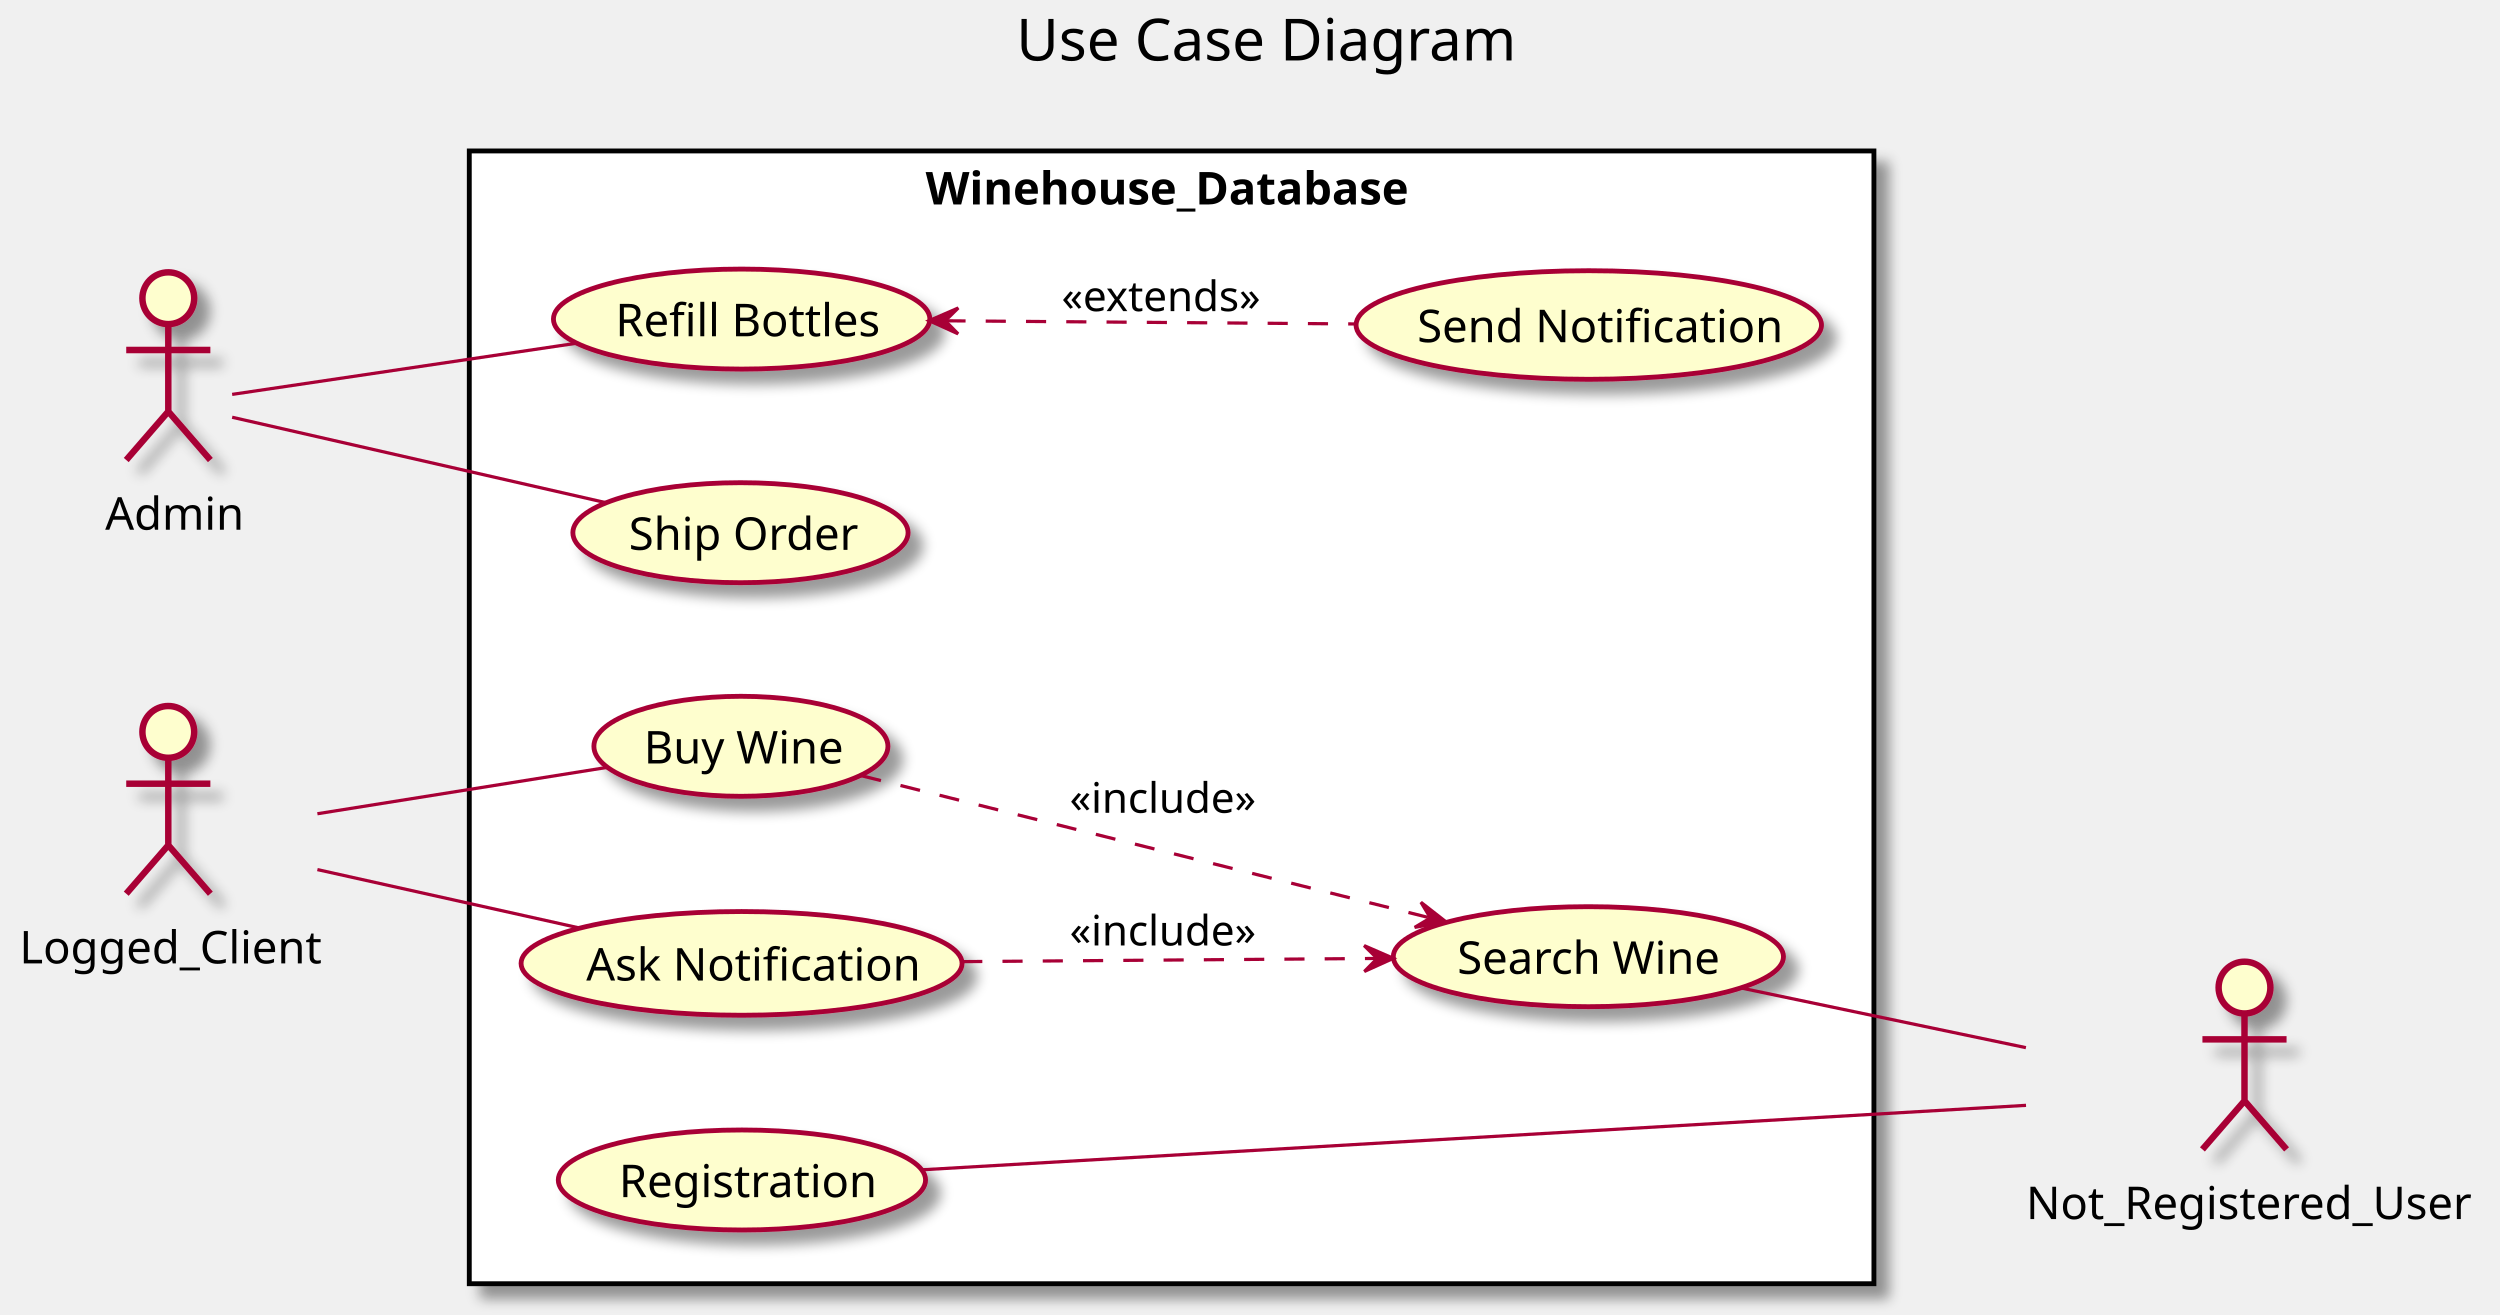
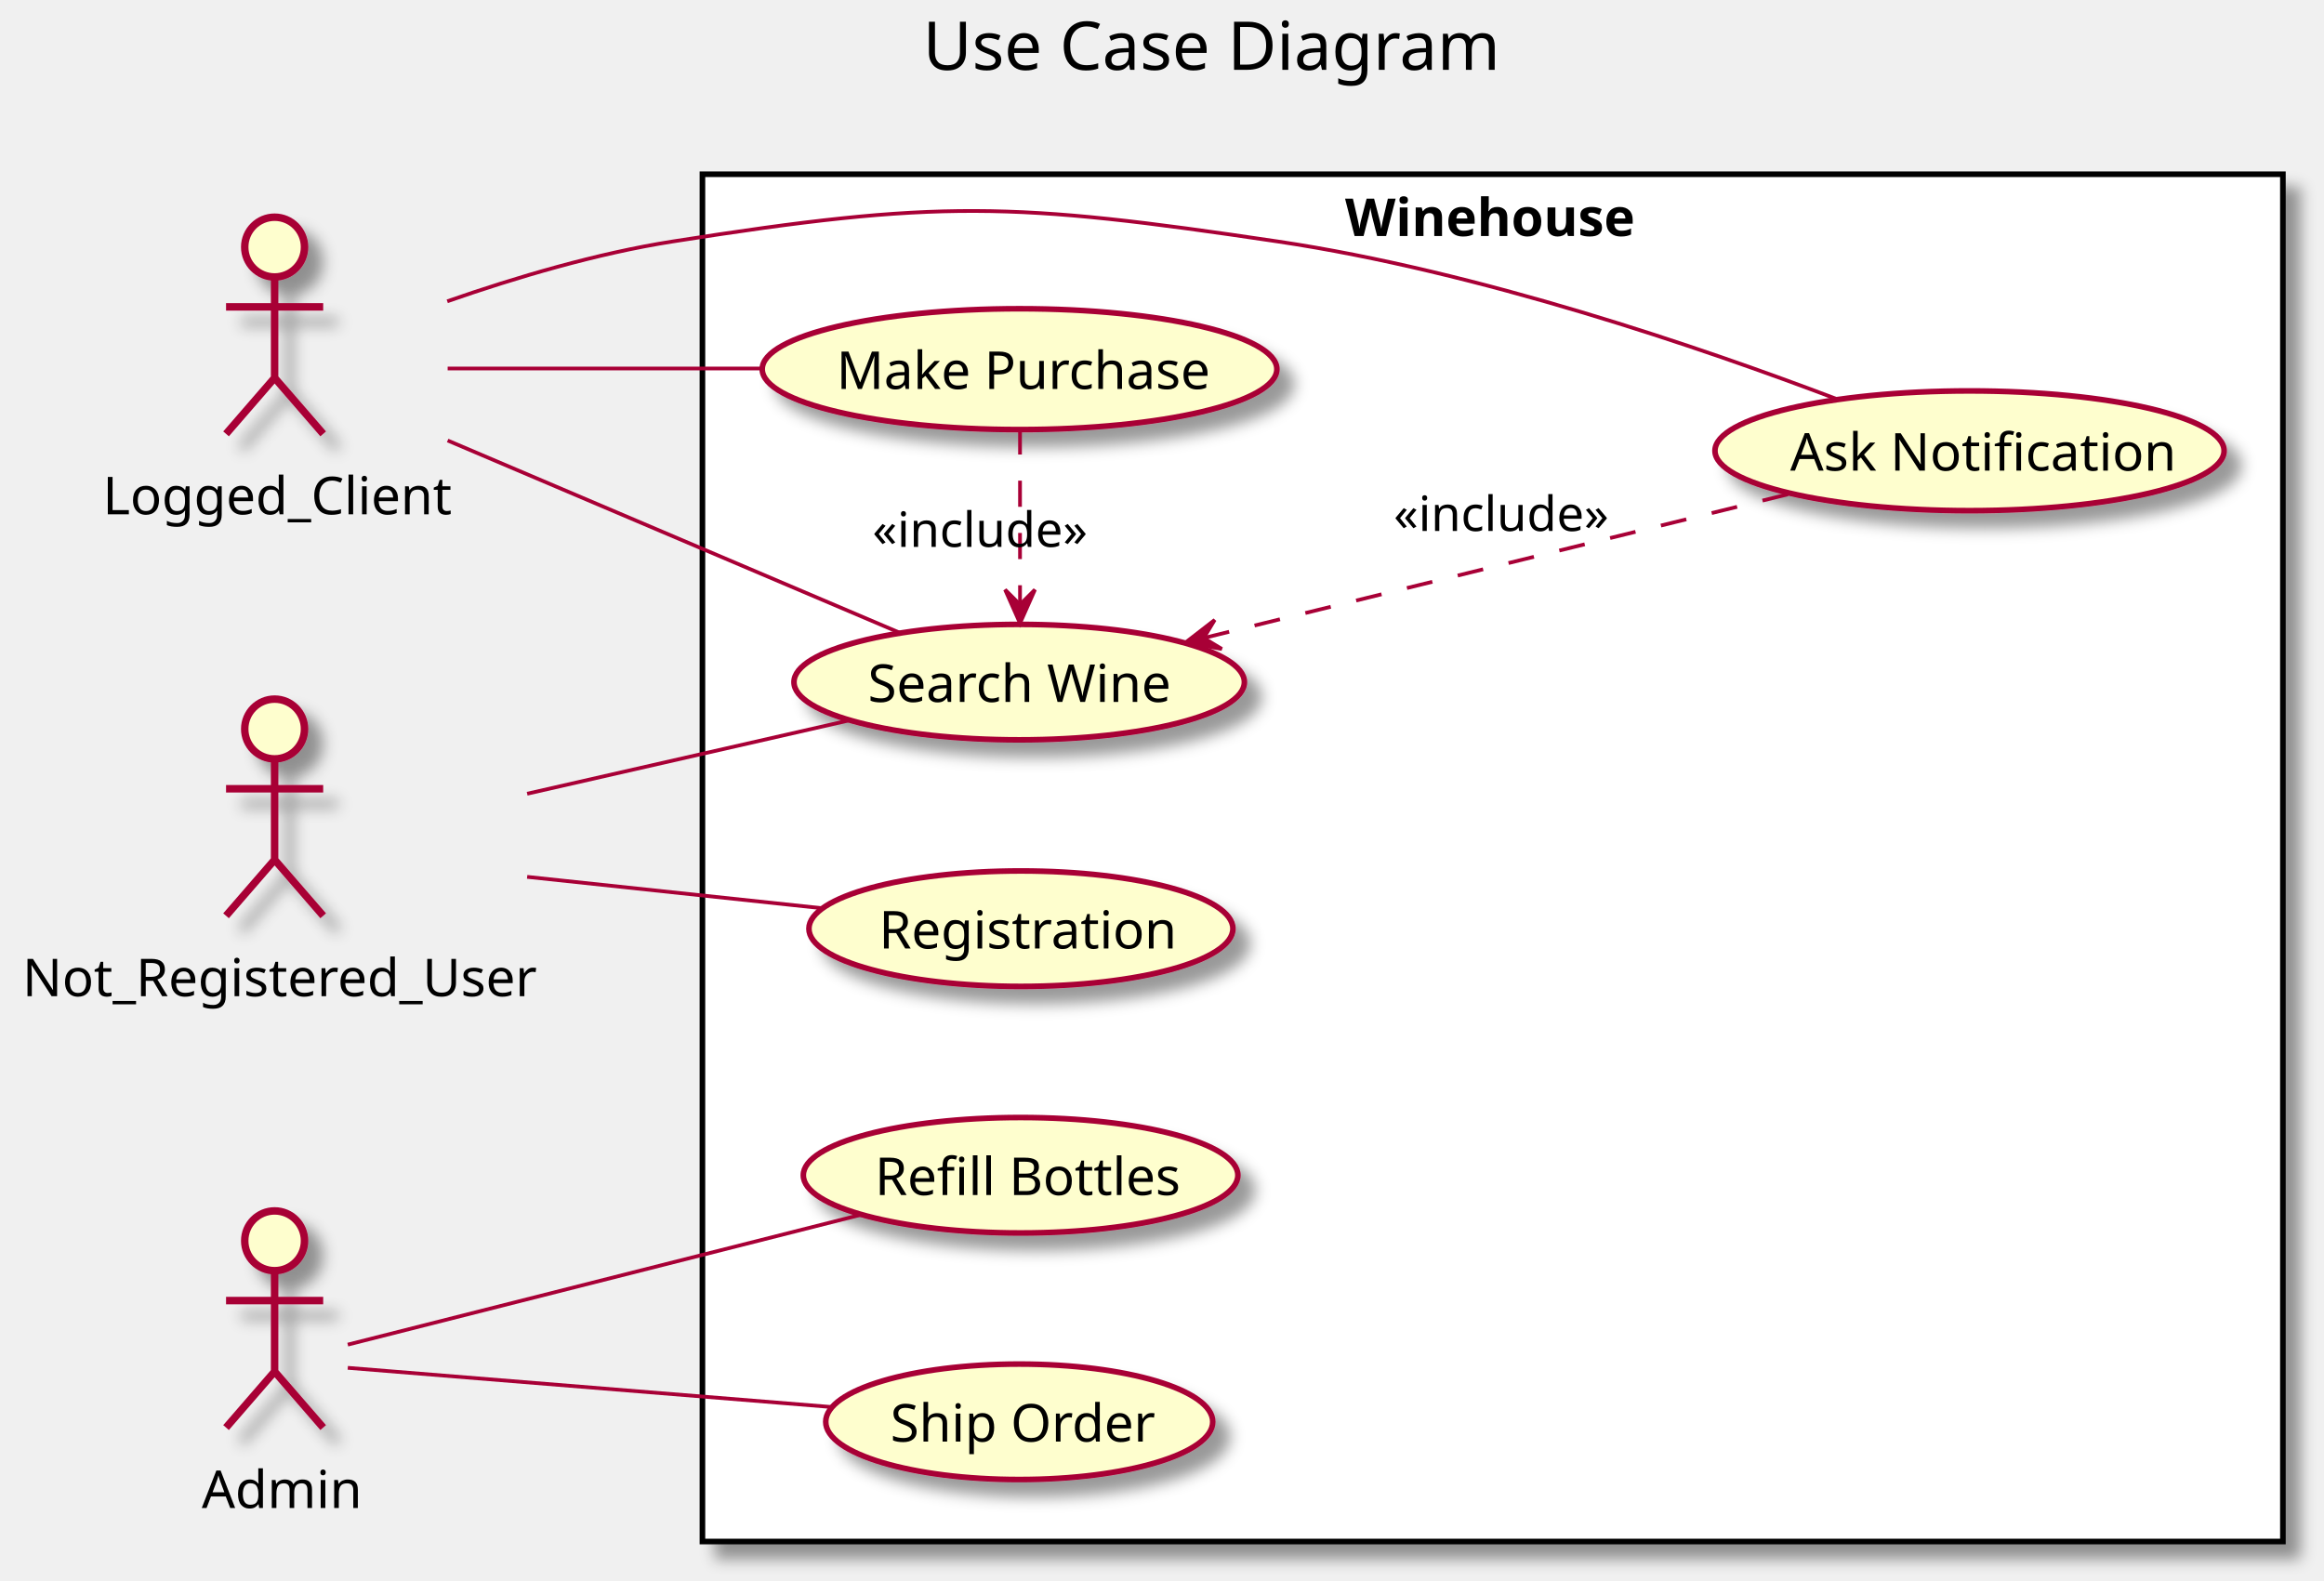
- <svg xmlns="http://www.w3.org/2000/svg" contentScriptType="application/ecmascript" contentStyleType="text/css" height="457.875px" preserveAspectRatio="none" style="width:869px;height:457px;" version="1.1" viewBox="0 0 869 457" width="869.625px" zoomAndPan="magnify">
+ <svg xmlns="http://www.w3.org/2000/svg" contentScriptType="application/ecmascript" contentStyleType="text/css" height="423px" preserveAspectRatio="none" style="width:622px;height:423px;" version="1.1" viewBox="0 0 622 423" width="622px" zoomAndPan="magnify">
  <defs>
-     <filter height="300%" id="flmkrvy608lcd" width="300%" x="-1" y="-1">
-       <feGaussianBlur result="blurOut" stdDeviation="2.25" />
+     <filter height="300%" id="f1168waelfk775" width="300%" x="-1" y="-1">
+       <feGaussianBlur result="blurOut" stdDeviation="2.0" />
      <feColorMatrix in="blurOut" result="blurOut2" type="matrix" values="0 0 0 0 0 0 0 0 0 0 0 0 0 0 0 0 0 0 .4 0" />
-       <feOffset dx="4.5" dy="4.5" in="blurOut2" result="blurOut3" />
+       <feOffset dx="4.0" dy="4.0" in="blurOut2" result="blurOut3" />
      <feBlend in="SourceGraphic" in2="blurOut3" mode="normal" />
    </filter>
  </defs>
  <g>
-     <text fill="#000000" font-family="sans-serif" font-size="20.25" lengthAdjust="spacingAndGlyphs" textLength="169.875" x="353.25" y="21.021">Use Case Diagram</text>
-     <rect fill="#FFFFFF" filter="url(#flmkrvy608lcd)" height="393.75" style="stroke: #000000; stroke-width: 1.688;" width="488.25" x="163.125" y="52.471" />
-     <text fill="#000000" font-family="sans-serif" font-size="15.75" font-weight="bold" lengthAdjust="spacingAndGlyphs" textLength="171" x="321.75" y="71.071">Winehouse_Database</text>
-     <ellipse cx="257.895" cy="410.166" fill="#FEFECE" filter="url(#flmkrvy608lcd)" rx="63.833" ry="17.383" style="stroke: #A80036; stroke-width: 1.688;" />
-     <text fill="#000000" font-family="sans-serif" font-size="15.75" lengthAdjust="spacingAndGlyphs" textLength="85.5" x="215.145" y="416.134">Registration</text>
-     <ellipse cx="552.123" cy="332.541" fill="#FEFECE" filter="url(#flmkrvy608lcd)" rx="67.81" ry="17.383" style="stroke: #A80036; stroke-width: 1.688;" />
-     <text fill="#000000" font-family="sans-serif" font-size="15.75" lengthAdjust="spacingAndGlyphs" textLength="91.125" x="506.56" y="338.509">Search Wine</text>
-     <ellipse cx="257.542" cy="259.416" fill="#FEFECE" filter="url(#flmkrvy608lcd)" rx="51.105" ry="17.383" style="stroke: #A80036; stroke-width: 1.688;" />
-     <text fill="#000000" font-family="sans-serif" font-size="15.75" lengthAdjust="spacingAndGlyphs" textLength="67.5" x="223.792" y="265.384">Buy Wine</text>
-     <ellipse cx="257.772" cy="334.875" fill="#FEFECE" filter="url(#flmkrvy608lcd)" rx="76.647" ry="18.029" style="stroke: #A80036; stroke-width: 1.688;" />
-     <text fill="#000000" font-family="sans-serif" font-size="15.75" lengthAdjust="spacingAndGlyphs" textLength="108" x="203.773" y="340.843">Ask Notification</text>
-     <ellipse cx="257.799" cy="110.916" fill="#FEFECE" filter="url(#flmkrvy608lcd)" rx="65.424" ry="17.383" style="stroke: #A80036; stroke-width: 1.688;" />
-     <text fill="#000000" font-family="sans-serif" font-size="15.75" lengthAdjust="spacingAndGlyphs" textLength="87.75" x="213.924" y="116.884">Refill Bottles</text>
-     <ellipse cx="552.261" cy="112.973" fill="#FEFECE" filter="url(#flmkrvy608lcd)" rx="80.886" ry="18.877" style="stroke: #A80036; stroke-width: 1.688;" />
-     <text fill="#000000" font-family="sans-serif" font-size="15.75" lengthAdjust="spacingAndGlyphs" textLength="119.25" x="492.636" y="118.941">Send Notification</text>
-     <ellipse cx="257.389" cy="185.166" fill="#FEFECE" filter="url(#flmkrvy608lcd)" rx="58.264" ry="17.383" style="stroke: #A80036; stroke-width: 1.688;" />
-     <text fill="#000000" font-family="sans-serif" font-size="15.75" lengthAdjust="spacingAndGlyphs" textLength="77.625" x="218.577" y="191.134">Ship Order</text>
-     <ellipse cx="58.5" cy="103.658" fill="#FEFECE" filter="url(#flmkrvy608lcd)" rx="9" ry="9" style="stroke: #A80036; stroke-width: 2.25;" />
-     <path d="M58.5,112.658 L58.5,143.033 M43.875,121.658 L73.125,121.658 M58.5,143.033 L43.875,159.908 M58.5,143.033 L73.125,159.908 " fill="none" filter="url(#flmkrvy608lcd)" style="stroke: #A80036; stroke-width: 2.25;" />
-     <text fill="#000000" font-family="sans-serif" font-size="15.75" lengthAdjust="spacingAndGlyphs" textLength="43.875" x="36.562" y="184.133">Admin</text>
-     <ellipse cx="58.5" cy="254.408" fill="#FEFECE" filter="url(#flmkrvy608lcd)" rx="9" ry="9" style="stroke: #A80036; stroke-width: 2.25;" />
-     <path d="M58.5,263.408 L58.5,293.783 M43.875,272.408 L73.125,272.408 M58.5,293.783 L43.875,310.658 M58.5,293.783 L73.125,310.658 " fill="none" filter="url(#flmkrvy608lcd)" style="stroke: #A80036; stroke-width: 2.25;" />
-     <text fill="#000000" font-family="sans-serif" font-size="15.75" lengthAdjust="spacingAndGlyphs" textLength="103.5" x="6.75" y="334.883">Logged_Client</text>
-     <ellipse cx="780.188" cy="343.283" fill="#FEFECE" filter="url(#flmkrvy608lcd)" rx="9" ry="9" style="stroke: #A80036; stroke-width: 2.25;" />
-     <path d="M780.188,352.283 L780.188,382.658 M765.562,361.283 L794.812,361.283 M780.188,382.658 L765.562,399.533 M780.188,382.658 L794.812,399.533 " fill="none" filter="url(#flmkrvy608lcd)" style="stroke: #A80036; stroke-width: 2.25;" />
-     <text fill="#000000" font-family="sans-serif" font-size="15.75" lengthAdjust="spacingAndGlyphs" textLength="151.875" x="704.25" y="423.758">Not_Registered_User</text>
-     <path d="M704.244,384.213 C600.716,390.257 415.735,401.056 319.967,406.647 " fill="none" id="Not_Registered_User-Registration" style="stroke: #A80036; stroke-width: 1.125;" />
-     <path d="M605.532,343.495 C634.806,349.627 671.862,357.39 704.208,364.166 " fill="none" id="Search Wine-Not_Registered_User" style="stroke: #A80036; stroke-width: 1.125;" />
-     <path d="M110.325,282.858 C141.428,277.882 180.921,271.563 211.014,266.748 " fill="none" id="Logged_Client-Buy Wine" style="stroke: #A80036; stroke-width: 1.125;" />
-     <path d="M110.325,302.269 C138.238,308.49 172.908,316.217 201.477,322.583 " fill="none" id="Logged_Client-Ask Notification" style="stroke: #A80036; stroke-width: 1.125;" />
-     <path d="M299.421,269.639 C350.868,282.501 439.64,304.693 496.87,319.001 " fill="none" id="Buy Wine-&gt;Search Wine" style="stroke: #A80036; stroke-width: 1.125; stroke-dasharray: 7.0,7.0;" />
-     <polygon fill="#A80036" points="502.652,320.446,493.921,313.624,497.195,319.081,491.738,322.355,502.652,320.446" style="stroke: #A80036; stroke-width: 1.125;" />
-     <text fill="#000000" font-family="sans-serif" font-size="14.625" lengthAdjust="spacingAndGlyphs" textLength="61.875" x="371.812" y="282.528">«include»</text>
-     <path d="M334.457,334.263 C378.844,333.922 434.631,333.492 478.497,333.155 " fill="none" id="Ask Notification-&gt;Search Wine" style="stroke: #A80036; stroke-width: 1.125; stroke-dasharray: 7.0,7.0;" />
-     <polygon fill="#A80036" points="484.333,333.111,474.173,328.689,478.708,333.154,474.243,337.689,484.333,333.111" style="stroke: #A80036; stroke-width: 1.125;" />
-     <text fill="#000000" font-family="sans-serif" font-size="14.625" lengthAdjust="spacingAndGlyphs" textLength="61.875" x="371.812" y="328.653">«include»</text>
-     <path d="M80.694,137.091 C108.965,132.89 160.236,125.273 200.141,119.344 " fill="none" id="Admin-Refill Bottles" style="stroke: #A80036; stroke-width: 1.125;" />
-     <path d="M328.633,111.508 C371.451,111.838 426.411,112.26 471.007,112.603 " fill="none" id="Refill Bottles&lt;-Send Notification" style="stroke: #A80036; stroke-width: 1.125; stroke-dasharray: 7.0,7.0;" />
-     <polygon fill="#A80036" points="322.94,111.465,333.03,116.043,328.565,111.508,333.1,107.043,322.94,111.465" style="stroke: #A80036; stroke-width: 1.125;" />
-     <text fill="#000000" font-family="sans-serif" font-size="14.625" lengthAdjust="spacingAndGlyphs" textLength="67.5" x="369" y="108.153">«extends»</text>
-     <path d="M80.694,145.037 C111.544,152.088 169.782,165.399 210.753,174.764 " fill="none" id="Admin-Ship Order" style="stroke: #A80036; stroke-width: 1.125;" />
+     <text fill="#000000" font-family="sans-serif" font-size="18" lengthAdjust="spacingAndGlyphs" textLength="151" x="247" y="18.686">Use Case Diagram</text>
+     <rect fill="#FFFFFF" filter="url(#f1168waelfk775)" height="366" style="stroke: #000000; stroke-width: 1.5;" width="423" x="188" y="46.641" />
+     <text fill="#000000" font-family="sans-serif" font-size="14" font-weight="bold" lengthAdjust="spacingAndGlyphs" textLength="79" x="360" y="63.174">Winehouse</text>
+     <ellipse cx="272.872" cy="98.815" fill="#FEFECE" filter="url(#f1168waelfk775)" rx="68.872" ry="16.174" style="stroke: #A80036; stroke-width: 1.5;" />
+     <text fill="#000000" font-family="sans-serif" font-size="14" lengthAdjust="spacingAndGlyphs" textLength="98" x="223.872" y="104.12">Make Purchase</text>
+     <ellipse cx="527.131" cy="120.667" fill="#FEFECE" filter="url(#f1168waelfk775)" rx="68.131" ry="16.026" style="stroke: #A80036; stroke-width: 1.5;" />
+     <text fill="#000000" font-family="sans-serif" font-size="14" lengthAdjust="spacingAndGlyphs" textLength="96" x="479.131" y="125.972">Ask Notification</text>
+     <ellipse cx="272.776" cy="182.592" fill="#FEFECE" filter="url(#f1168waelfk775)" rx="60.276" ry="15.452" style="stroke: #A80036; stroke-width: 1.5;" />
+     <text fill="#000000" font-family="sans-serif" font-size="14" lengthAdjust="spacingAndGlyphs" textLength="81" x="232.276" y="187.897">Search Wine</text>
+     <ellipse cx="273.24" cy="248.592" fill="#FEFECE" filter="url(#f1168waelfk775)" rx="56.74" ry="15.452" style="stroke: #A80036; stroke-width: 1.5;" />
+     <text fill="#000000" font-family="sans-serif" font-size="14" lengthAdjust="spacingAndGlyphs" textLength="76" x="235.24" y="253.897">Registration</text>
+     <ellipse cx="273.154" cy="314.592" fill="#FEFECE" filter="url(#f1168waelfk775)" rx="58.154" ry="15.452" style="stroke: #A80036; stroke-width: 1.5;" />
+     <text fill="#000000" font-family="sans-serif" font-size="14" lengthAdjust="spacingAndGlyphs" textLength="78" x="234.154" y="319.897">Refill Bottles</text>
+     <ellipse cx="272.79" cy="380.592" fill="#FEFECE" filter="url(#f1168waelfk775)" rx="51.79" ry="15.452" style="stroke: #A80036; stroke-width: 1.5;" />
+     <text fill="#000000" font-family="sans-serif" font-size="14" lengthAdjust="spacingAndGlyphs" textLength="69" x="238.29" y="385.897">Ship Order</text>
+     <ellipse cx="73.5" cy="332.141" fill="#FEFECE" filter="url(#f1168waelfk775)" rx="8" ry="8" style="stroke: #A80036; stroke-width: 2.0;" />
+     <path d="M73.5,340.141 L73.5,367.141 M60.5,348.141 L86.5,348.141 M73.5,367.141 L60.5,382.141 M73.5,367.141 L86.5,382.141 " fill="none" filter="url(#f1168waelfk775)" style="stroke: #A80036; stroke-width: 2.0;" />
+     <text fill="#000000" font-family="sans-serif" font-size="14" lengthAdjust="spacingAndGlyphs" textLength="39" x="54" y="403.674">Admin</text>
+     <ellipse cx="73.5" cy="66.141" fill="#FEFECE" filter="url(#f1168waelfk775)" rx="8" ry="8" style="stroke: #A80036; stroke-width: 2.0;" />
+     <path d="M73.5,74.141 L73.5,101.141 M60.5,82.141 L86.5,82.141 M73.5,101.141 L60.5,116.141 M73.5,101.141 L86.5,116.141 " fill="none" filter="url(#f1168waelfk775)" style="stroke: #A80036; stroke-width: 2.0;" />
+     <text fill="#000000" font-family="sans-serif" font-size="14" lengthAdjust="spacingAndGlyphs" textLength="92" x="27.5" y="137.674">Logged_Client</text>
+     <ellipse cx="73.5" cy="195.141" fill="#FEFECE" filter="url(#f1168waelfk775)" rx="8" ry="8" style="stroke: #A80036; stroke-width: 2.0;" />
+     <path d="M73.5,203.141 L73.5,230.141 M60.5,211.141 L86.5,211.141 M73.5,230.141 L60.5,245.141 M73.5,230.141 L86.5,245.141 " fill="none" filter="url(#f1168waelfk775)" style="stroke: #A80036; stroke-width: 2.0;" />
+     <text fill="#000000" font-family="sans-serif" font-size="14" lengthAdjust="spacingAndGlyphs" textLength="135" x="6" y="266.674">Not_Registered_User</text>
+     <path d="M119.81,98.641 C144.637,98.641 175.913,98.641 203.645,98.641 " fill="none" id="Logged_Client-Make Purchase" style="stroke: #A80036; stroke-width: 1.0;" />
+     <path d="M119.702,80.653 C138.095,74.242 159.754,67.823 180,64.641 C251.127,53.463 270.784,54.044 342,64.641 C395.67,72.627 455.343,93.039 491.773,106.883 " fill="none" id="Logged_Client-Ask Notification" style="stroke: #A80036; stroke-width: 1.0;" />
+     <path d="M119.81,117.912 C156.937,133.703 208.484,155.627 241.037,169.472 " fill="none" id="Logged_Client-Search Wine" style="stroke: #A80036; stroke-width: 1.0;" />
+     <path d="M141.089,234.721 C166.846,237.46 195.879,240.547 220.048,243.117 " fill="none" id="Not_Registered_User-Registration" style="stroke: #A80036; stroke-width: 1.0;" />
+     <path d="M141.089,212.469 C169.421,206.013 201.719,198.654 227.144,192.861 " fill="none" id="Not_Registered_User-Search Wine" style="stroke: #A80036; stroke-width: 1.0;" />
+     <path d="M93.08,359.937 C124.289,352.036 187.969,335.914 230.322,325.192 " fill="none" id="Admin-Refill Bottles" style="stroke: #A80036; stroke-width: 1.0;" />
+     <path d="M93.08,366.146 C122.464,368.526 180.634,373.239 222.686,376.646 " fill="none" id="Admin-Ship Order" style="stroke: #A80036; stroke-width: 1.0;" />
+     <path d="M273,114.656 C273,128.008 273,147.134 273,161.7 " fill="none" id="Make Purchase-&gt;Search Wine" style="stroke: #A80036; stroke-width: 1.0; stroke-dasharray: 7.0,7.0;" />
+     <polygon fill="#A80036" points="273,166.841,277,157.841,273,161.841,269,157.841,273,166.841" style="stroke: #A80036; stroke-width: 1.0;" />
+     <text fill="#000000" font-family="sans-serif" font-size="13" lengthAdjust="spacingAndGlyphs" textLength="55" x="233.5" y="146.386">«include»</text>
+     <path d="M322.177,170.788 C367.424,159.656 434.679,143.109 479.404,132.105 " fill="none" id="Search Wine&lt;-Ask Notification" style="stroke: #A80036; stroke-width: 1.0; stroke-dasharray: 7.0,7.0;" />
+     <polygon fill="#A80036" points="317.32,171.983,327.015,173.715,322.175,170.787,325.103,165.947,317.32,171.983" style="stroke: #A80036; stroke-width: 1.0;" />
+     <text fill="#000000" font-family="sans-serif" font-size="13" lengthAdjust="spacingAndGlyphs" textLength="55" x="373" y="142.136">«include»</text>
  </g>
</svg>
